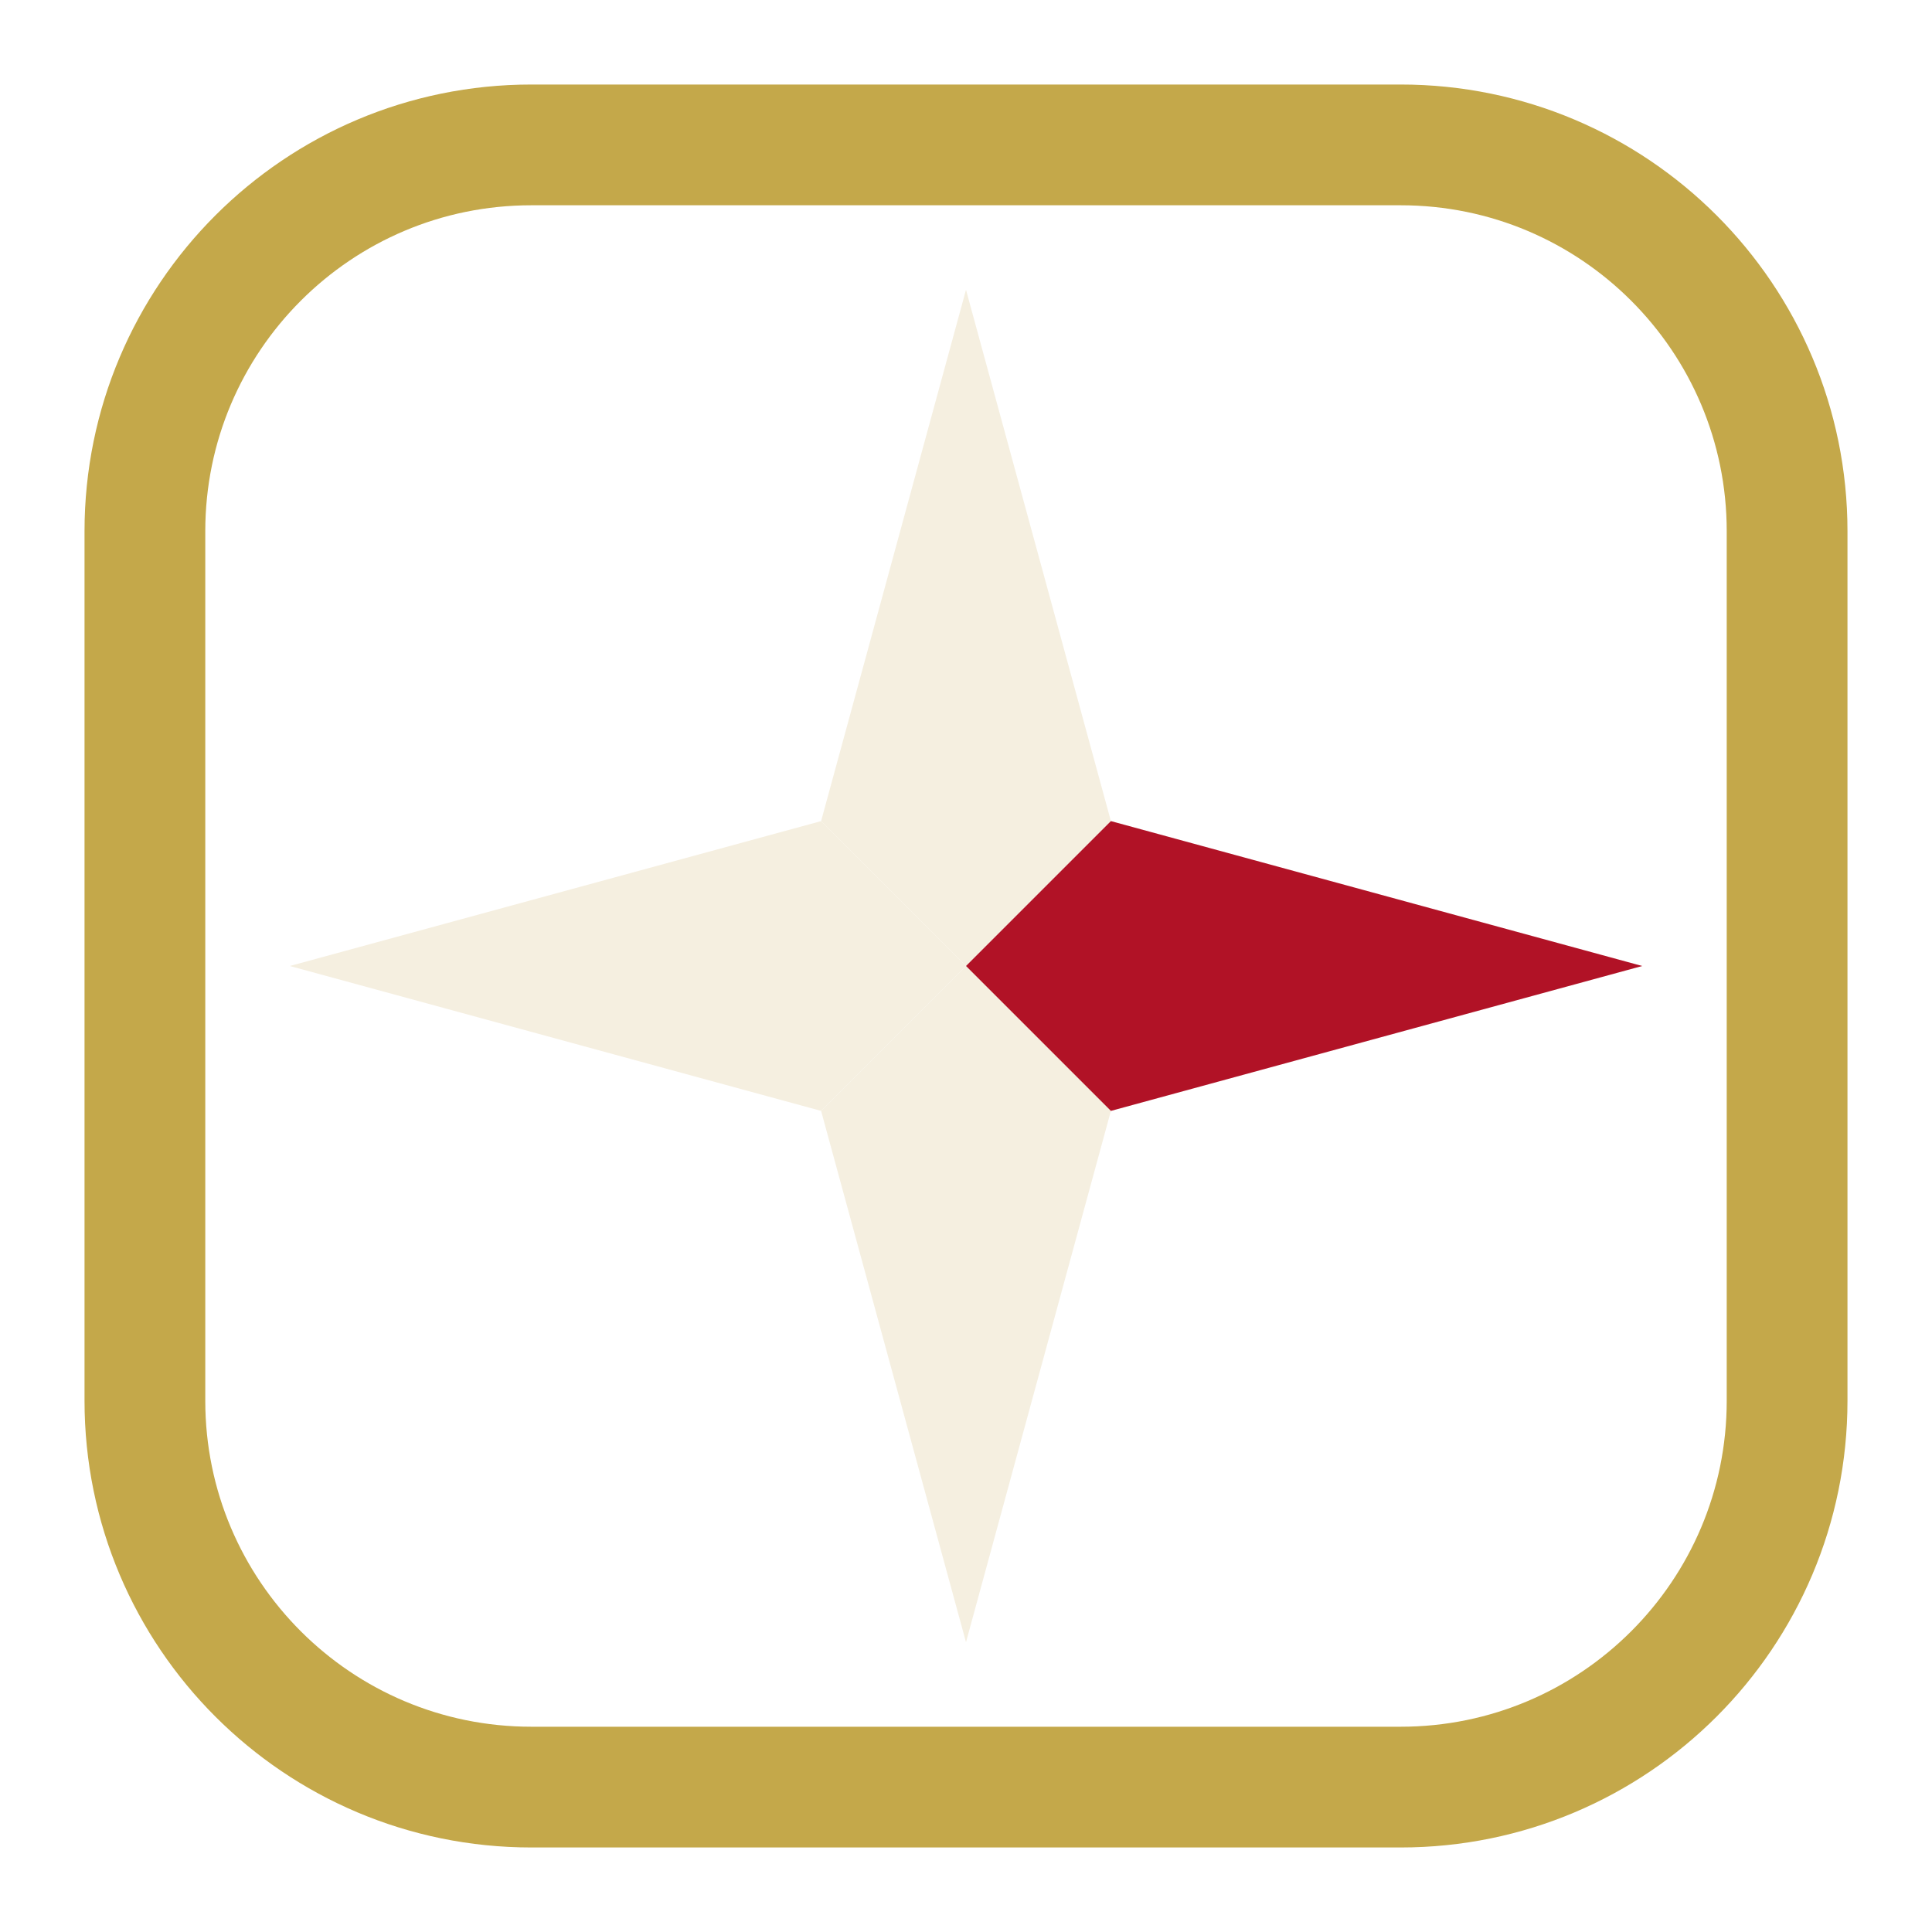
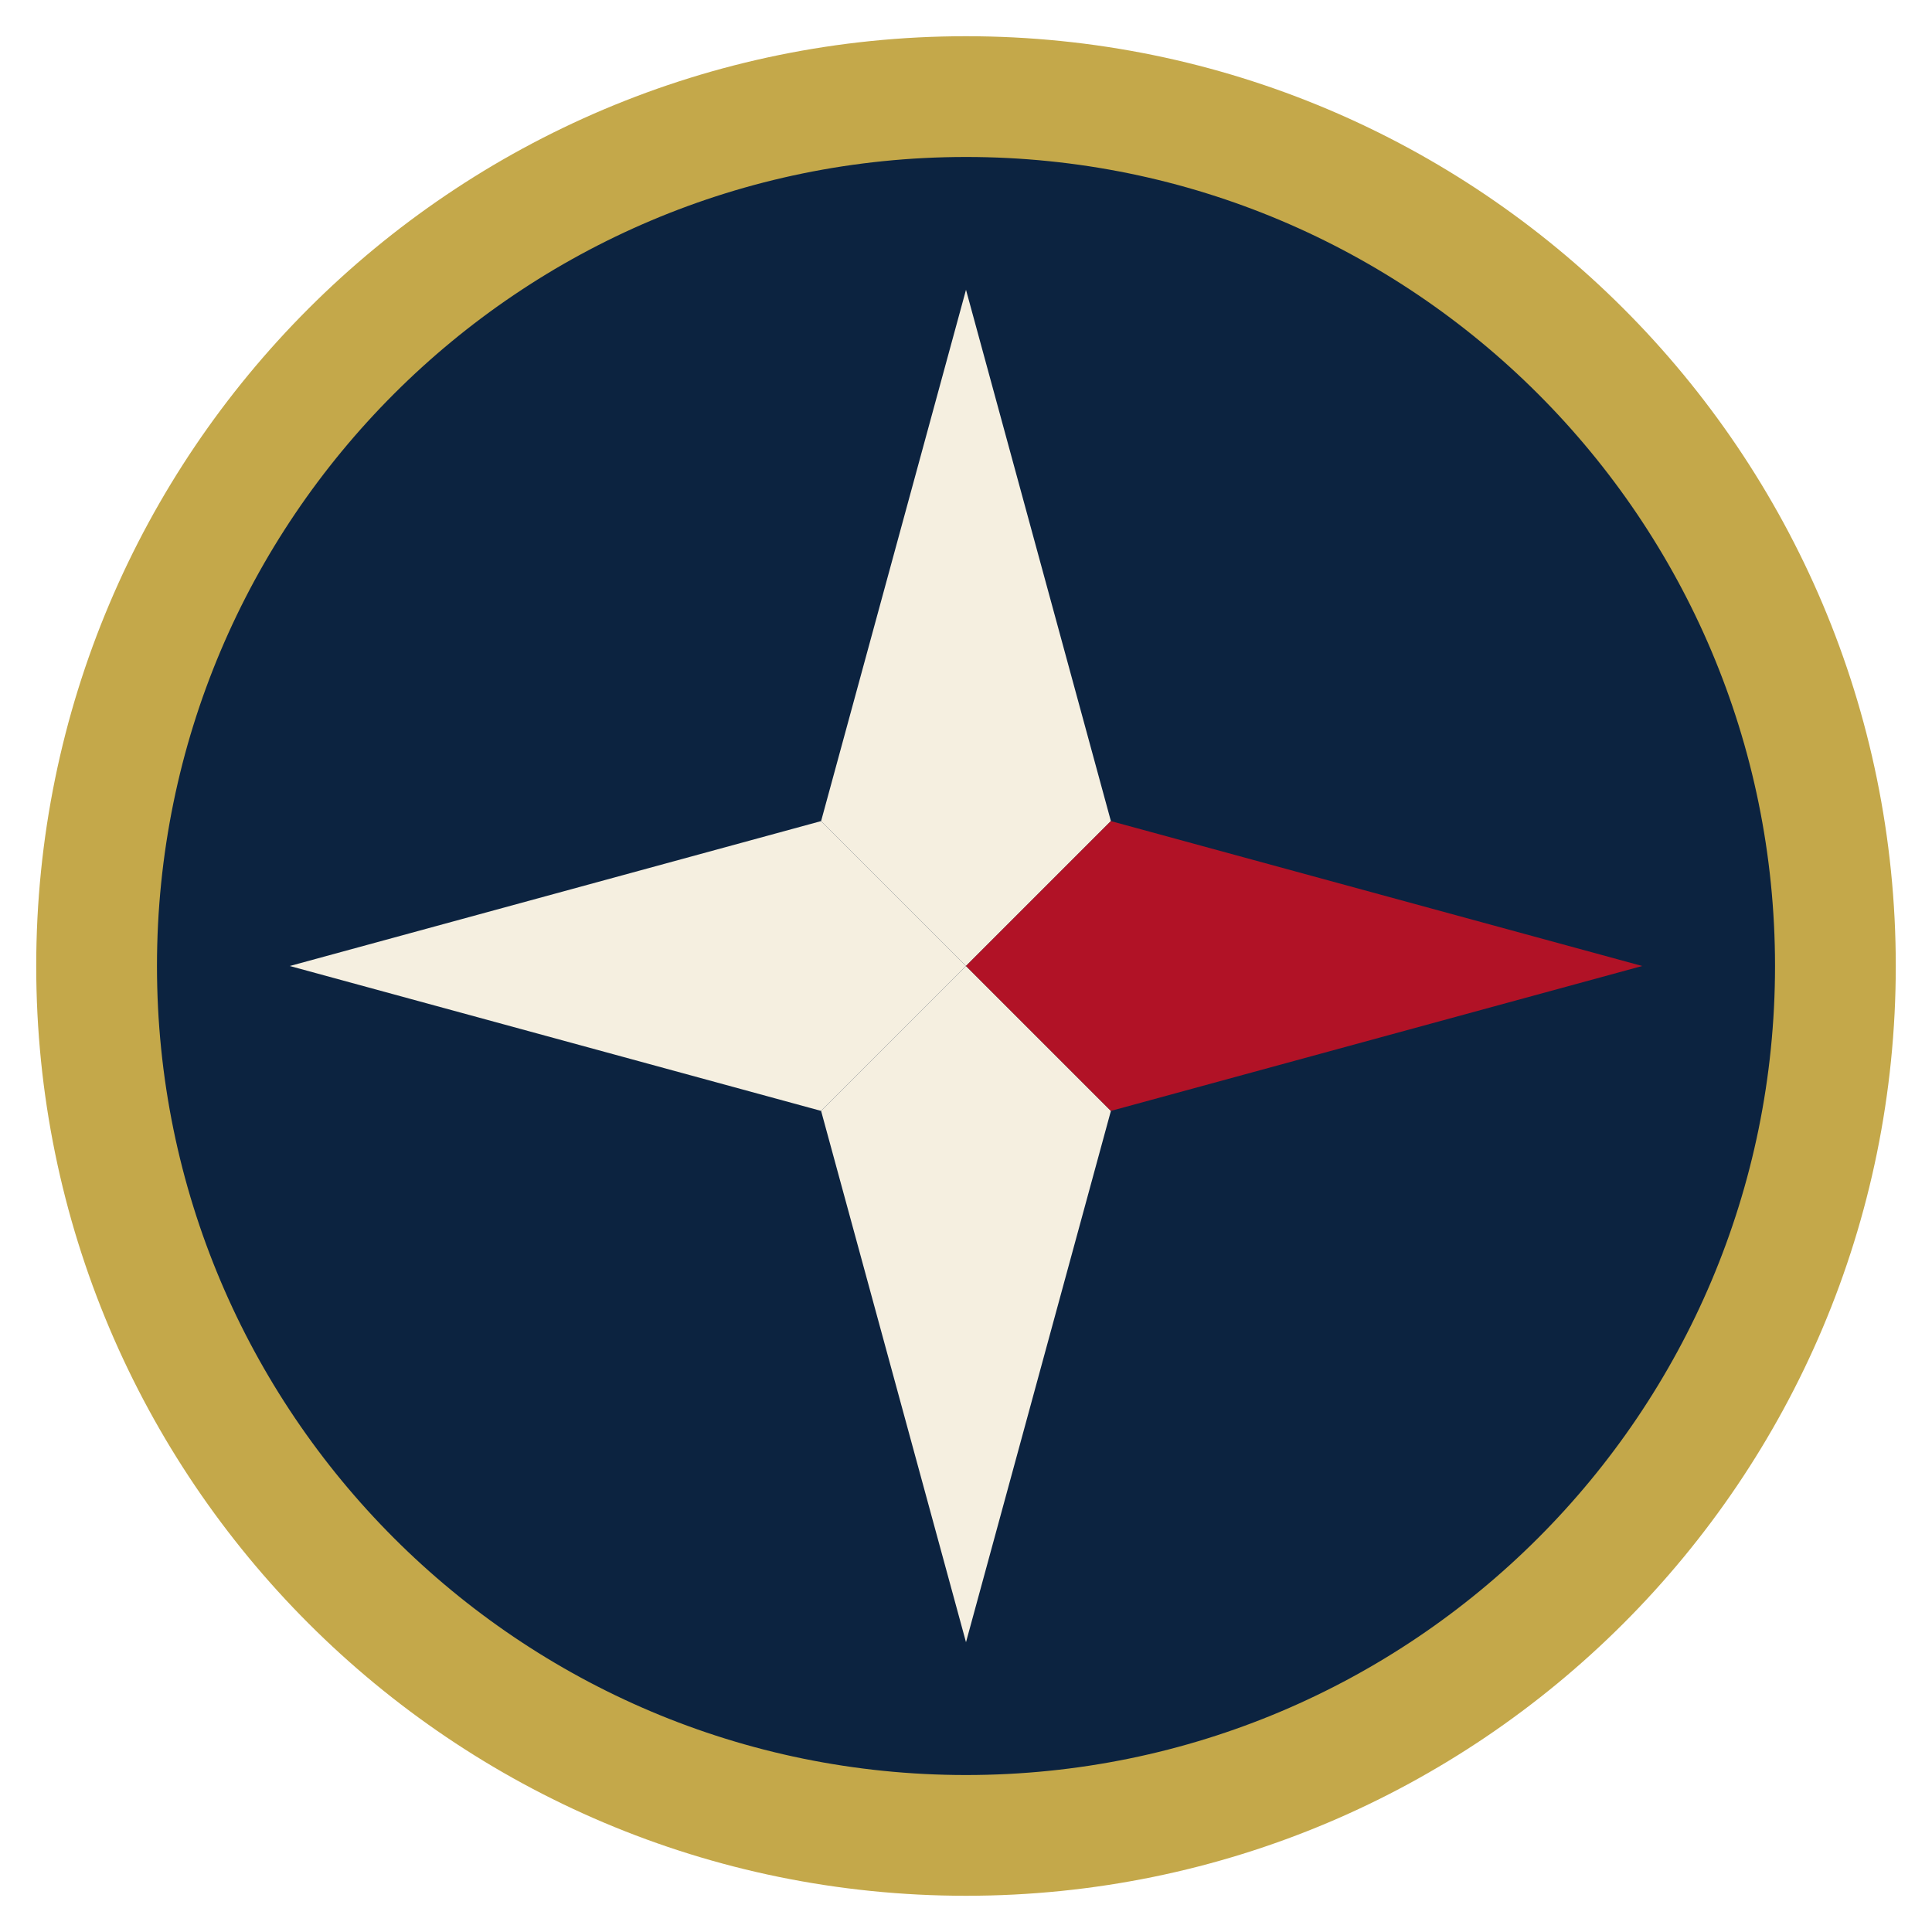
<svg xmlns="http://www.w3.org/2000/svg" viewBox="0 0 40 40">
-   <rect x="3" y="3" width="34" height="34" rx="8" fill="none" stroke="#C4A84A" stroke-width="2.5" />
+   <circle cx="20" cy="20" r="18" fill="#0C2340" stroke="#C4A84A" stroke-width="2.5" />
  <polygon points="20,6 23,17 20,20 17,17" fill="#F5EFE0" />
  <polygon points="20,34 23,23 20,20 17,23" fill="#F5EFE0" />
  <polygon points="6,20 17,23 20,20 17,17" fill="#F5EFE0" />
  <polygon points="34,20 23,23 20,20 23,17" fill="#B11226" />
</svg>
